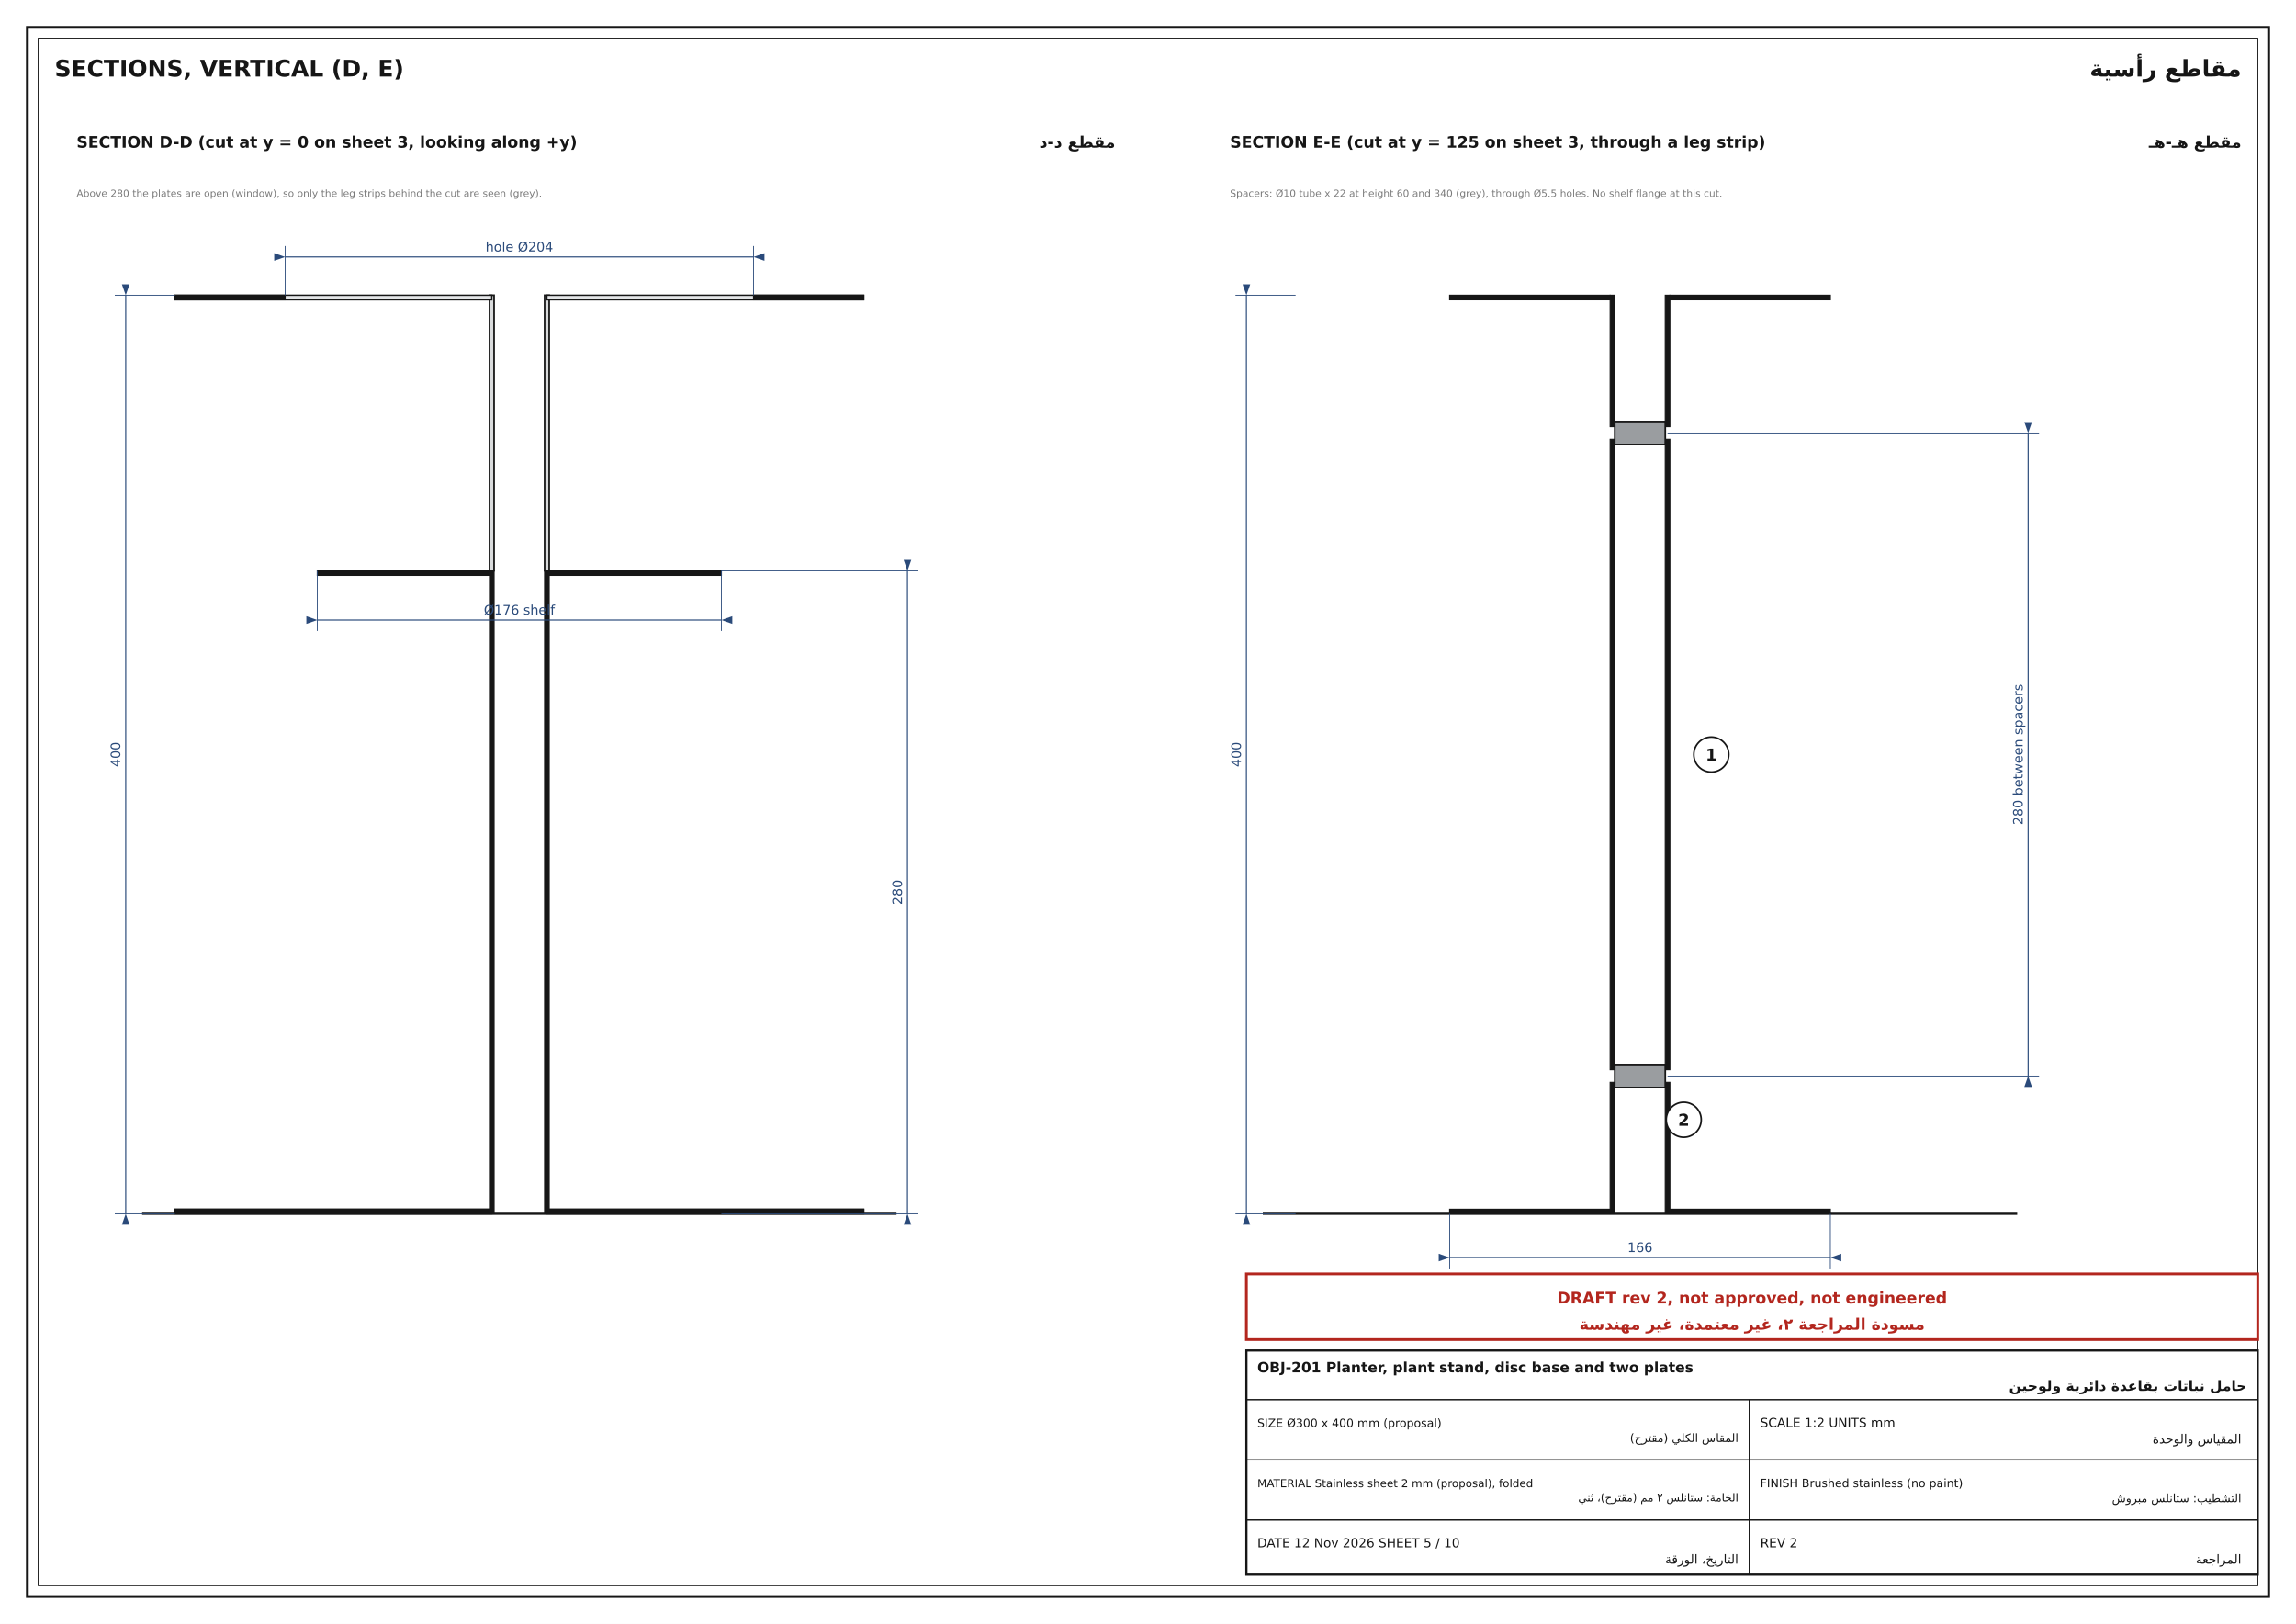
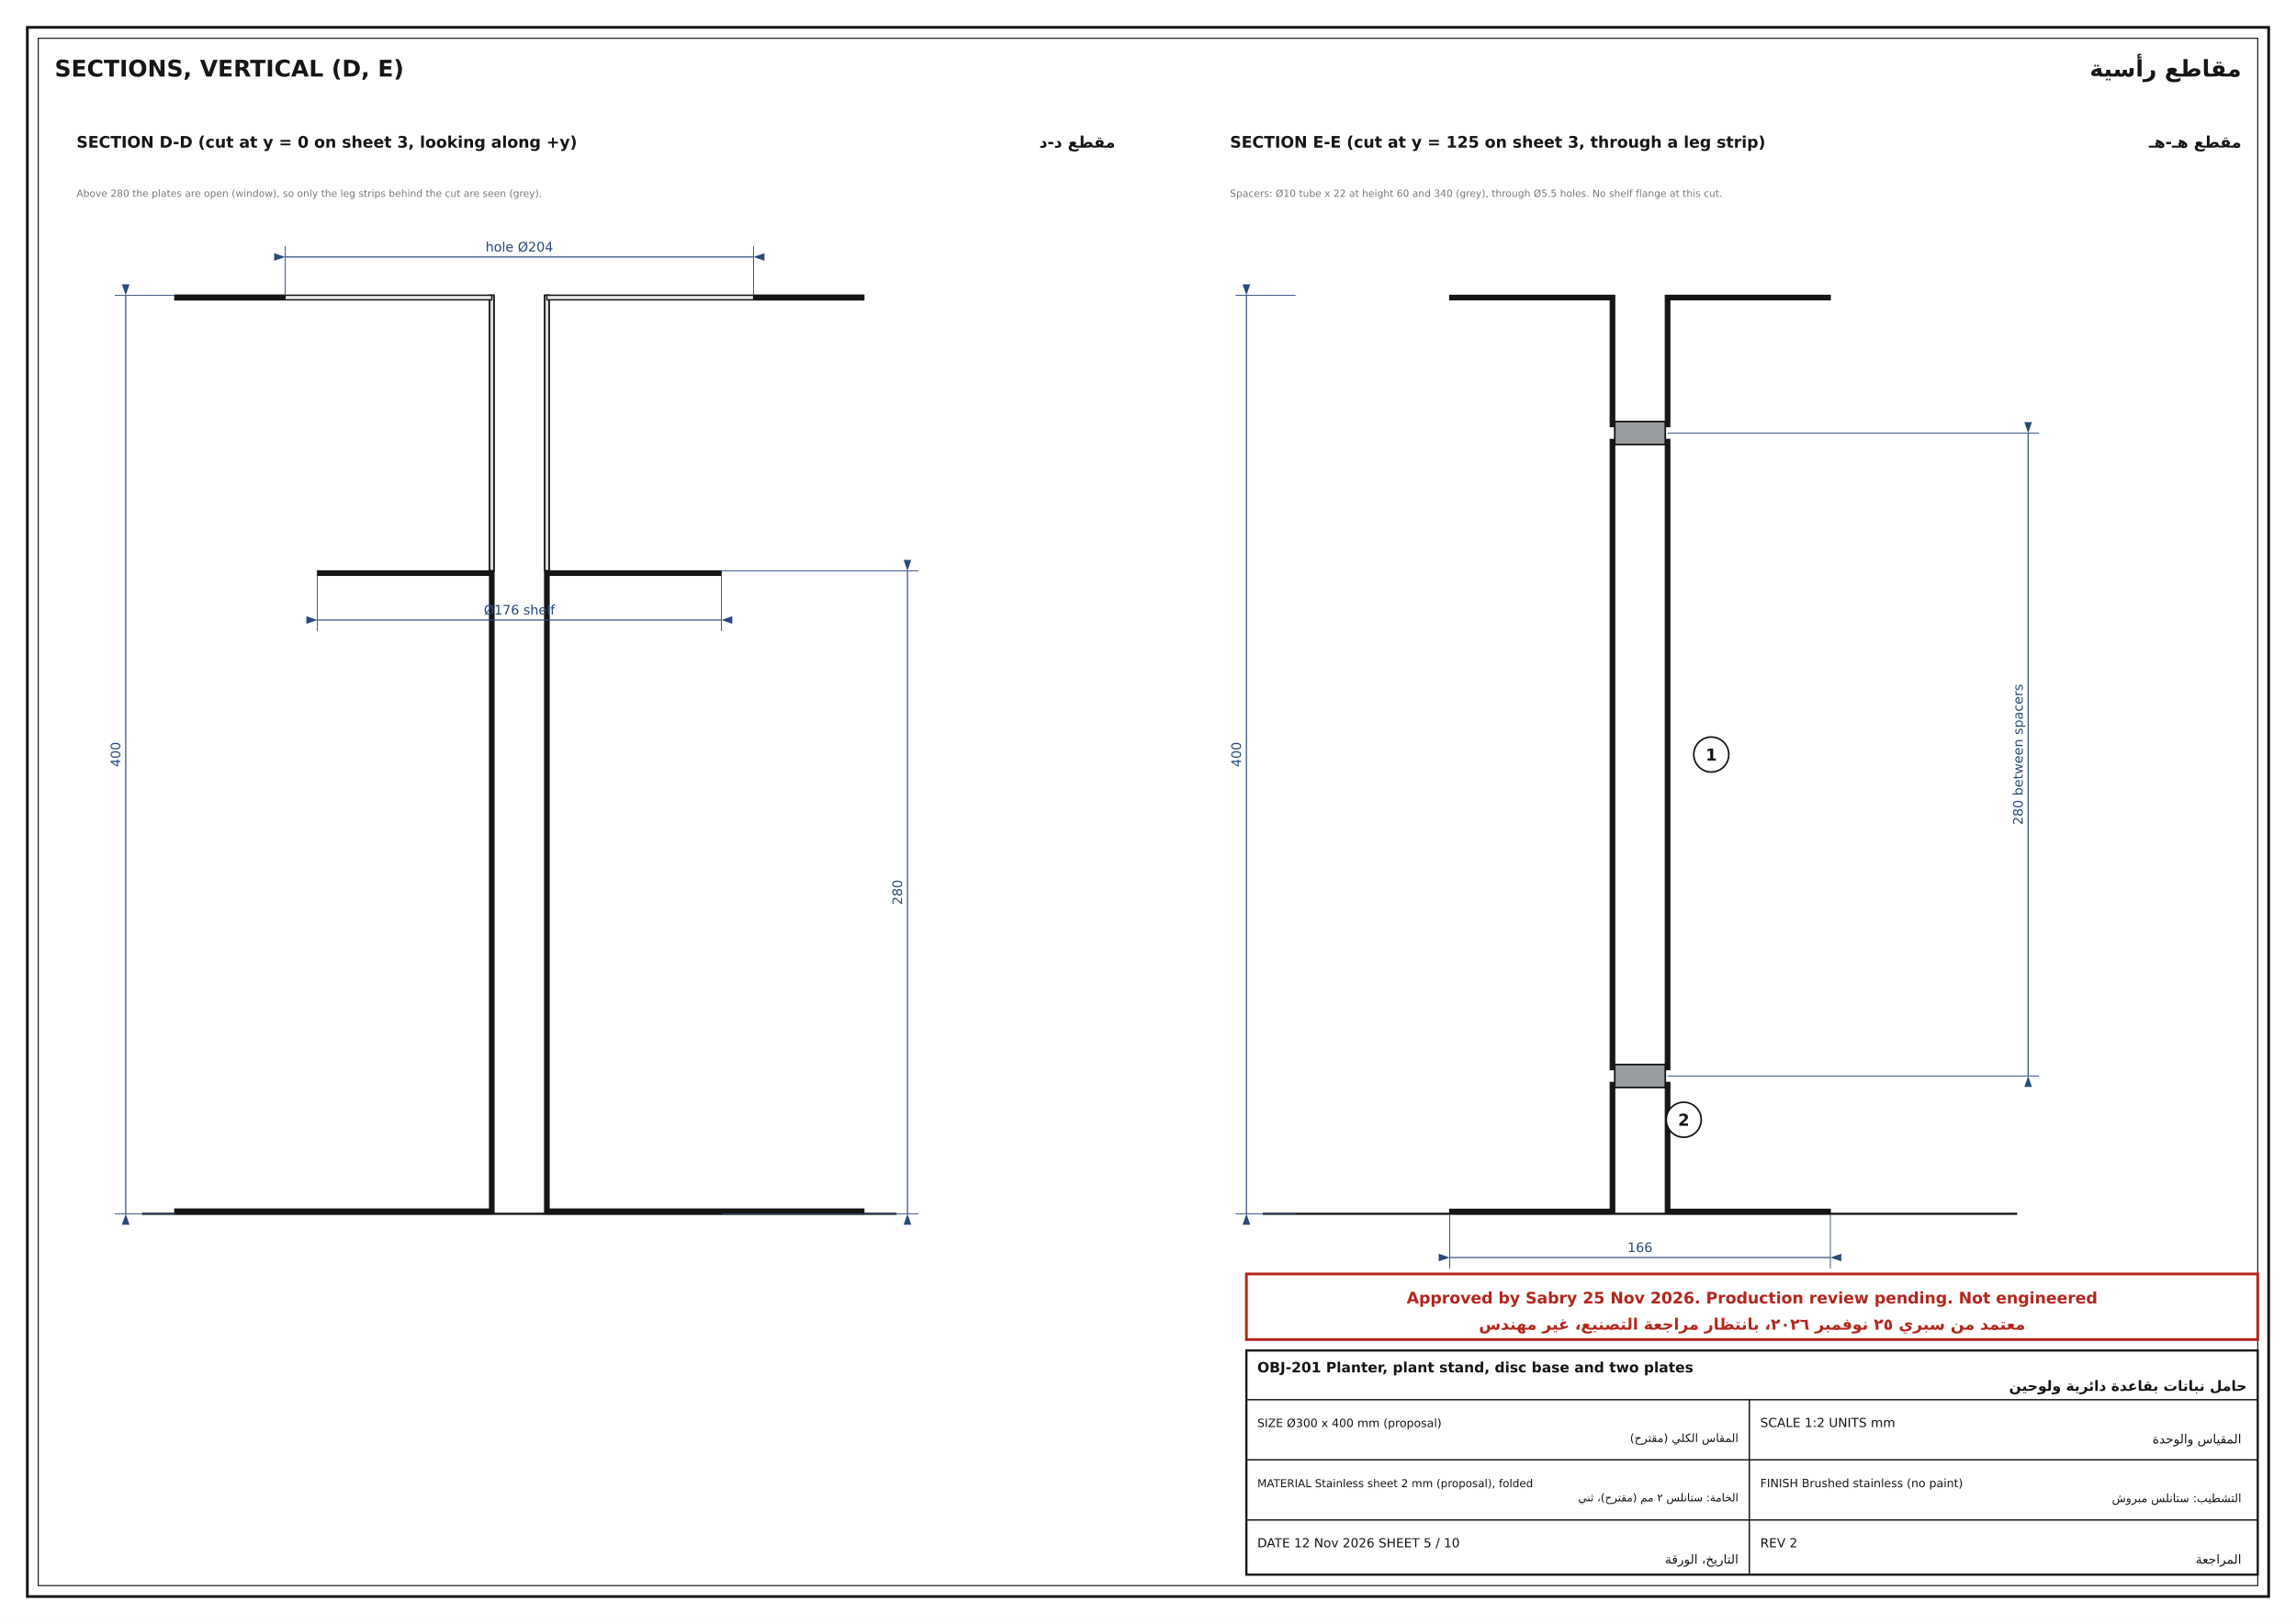
<svg xmlns="http://www.w3.org/2000/svg" viewBox="0 0 420 297" width="420mm" height="297mm">
  <rect width="420" height="297" fill="#fff" />
  <rect x="5.00" y="5.00" width="410.00" height="287.00" fill="none" stroke="#161616" stroke-width="0.5" />
  <rect x="7.00" y="7.00" width="406.00" height="283.00" fill="none" stroke="#161616" stroke-width="0.2" />
  <rect x="228.00" y="247.00" width="185.00" height="41.00" fill="#fff" stroke="#161616" stroke-width="0.4" />
  <line x1="228.00" y1="256.00" x2="413.00" y2="256.00" stroke="#161616" stroke-width="0.25" />
  <line x1="228.00" y1="267.00" x2="413.00" y2="267.00" stroke="#161616" stroke-width="0.25" />
  <line x1="228.00" y1="278.00" x2="413.00" y2="278.00" stroke="#161616" stroke-width="0.25" />
  <line x1="320.00" y1="256.00" x2="320.00" y2="288.00" stroke="#161616" stroke-width="0.25" />
  <text x="230.00" y="251.00" font-family="DejaVu Sans, Inter, Arial, sans-serif" font-size="2.6" font-weight="600" text-anchor="start" fill="#161616">OBJ-201   Planter, plant stand, disc base and two plates</text>
  <text x="411.00" y="254.38" font-family="DejaVu Sans, Inter, Arial, sans-serif" font-size="2.6" font-weight="600" text-anchor="end" fill="#161616">حامل نباتات بقاعدة دائرية ولوحين</text>
  <text x="230.00" y="261.00" font-family="DejaVu Sans, Inter, Arial, sans-serif" font-size="2.1" font-weight="400" text-anchor="start" fill="#161616">SIZE  Ø300 x 400 mm (proposal)</text>
  <text x="318.00" y="263.73" font-family="DejaVu Sans, Inter, Arial, sans-serif" font-size="2.1" font-weight="400" text-anchor="end" fill="#161616">المقاس الكلي (مقترح)</text>
  <text x="322.00" y="261.00" font-family="DejaVu Sans, Inter, Arial, sans-serif" font-size="2.3" font-weight="400" text-anchor="start" fill="#161616">SCALE  1:2   UNITS  mm</text>
  <text x="410.00" y="263.99" font-family="DejaVu Sans, Inter, Arial, sans-serif" font-size="2.3" font-weight="400" text-anchor="end" fill="#161616">المقياس والوحدة</text>
  <text x="230.00" y="272.00" font-family="DejaVu Sans, Inter, Arial, sans-serif" font-size="2.0" font-weight="400" text-anchor="start" fill="#161616">MATERIAL  Stainless sheet 2 mm (proposal), folded</text>
  <text x="318.00" y="274.60" font-family="DejaVu Sans, Inter, Arial, sans-serif" font-size="2.0" font-weight="400" text-anchor="end" fill="#161616">الخامة: ستانلس ٢ مم (مقترح)، ثني</text>
  <text x="322.00" y="272.00" font-family="DejaVu Sans, Inter, Arial, sans-serif" font-size="2.1" font-weight="400" text-anchor="start" fill="#161616">FINISH  Brushed stainless (no paint)</text>
  <text x="410.00" y="274.73" font-family="DejaVu Sans, Inter, Arial, sans-serif" font-size="2.1" font-weight="400" text-anchor="end" fill="#161616">التشطيب: ستانلس مبروش</text>
  <text x="230.00" y="283.00" font-family="DejaVu Sans, Inter, Arial, sans-serif" font-size="2.3" font-weight="400" text-anchor="start" fill="#161616">DATE  12 Nov 2026      SHEET 5 / 10</text>
  <text x="318.00" y="285.99" font-family="DejaVu Sans, Inter, Arial, sans-serif" font-size="2.3" font-weight="400" text-anchor="end" fill="#161616">التاريخ، الورقة</text>
  <text x="322.00" y="283.00" font-family="DejaVu Sans, Inter, Arial, sans-serif" font-size="2.3" font-weight="400" text-anchor="start" fill="#161616">REV  2</text>
  <text x="410.00" y="285.99" font-family="DejaVu Sans, Inter, Arial, sans-serif" font-size="2.3" font-weight="400" text-anchor="end" fill="#161616">المراجعة</text>
  <rect x="228.00" y="233.00" width="185.00" height="12.00" fill="#fff" stroke="#b3261e" stroke-width="0.5" />
-   <text x="320.50" y="238.40" font-family="DejaVu Sans, Inter, Arial, sans-serif" font-size="2.9" font-weight="700" text-anchor="middle" fill="#b3261e">DRAFT rev 2, not approved, not engineered</text>
-   <text x="320.50" y="243.20" font-family="DejaVu Sans, Inter, Arial, sans-serif" font-size="2.9" font-weight="700" text-anchor="middle" fill="#b3261e">مسودة المراجعة ٢، غير معتمدة، غير مهندسة</text>
+   <text x="320.50" y="238.40" font-family="DejaVu Sans, Inter, Arial, sans-serif" font-size="2.9" font-weight="700" text-anchor="middle" fill="#b3261e">Approved by Sabry 25 Nov 2026. Production review pending. Not engineered</text>
+   <text x="320.50" y="243.20" font-family="DejaVu Sans, Inter, Arial, sans-serif" font-size="2.9" font-weight="700" text-anchor="middle" fill="#b3261e">معتمد من سبري ٢٥ نوفمبر ٢٠٢٦، بانتظار مراجعة التصنيع، غير مهندس</text>
  <text x="10.00" y="14.00" font-family="DejaVu Sans, Inter, Arial, sans-serif" font-size="4.2" font-weight="700" text-anchor="start" fill="#161616">SECTIONS, VERTICAL (D, E)</text>
  <text x="410.00" y="14.00" font-family="DejaVu Sans, Inter, Arial, sans-serif" font-size="4.2" font-weight="700" text-anchor="end" fill="#161616">مقاطع رأسية</text>
  <text x="14.00" y="27.00" font-family="DejaVu Sans, Inter, Arial, sans-serif" font-size="2.9" font-weight="700" text-anchor="start" fill="#161616">SECTION D-D (cut at y = 0 on sheet 3, looking along +y)</text>
  <text x="204.00" y="27.00" font-family="DejaVu Sans, Inter, Arial, sans-serif" font-size="2.9" font-weight="700" text-anchor="end" fill="#161616">مقطع د-د</text>
  <rect x="89.54" y="54.00" width="0.84" height="50.40" fill="#d9dbdc" stroke="#161616" stroke-width="0.3" />
  <rect x="32.00" y="54.00" width="57.96" height="0.84" fill="#e4e6e8" stroke="#161616" stroke-width="0.25" />
  <rect x="32.00" y="221.16" width="57.96" height="0.84" fill="#e4e6e8" stroke="#161616" stroke-width="0.25" />
  <rect x="99.62" y="54.00" width="0.84" height="50.40" fill="#d9dbdc" stroke="#161616" stroke-width="0.3" />
  <rect x="100.04" y="54.00" width="57.96" height="0.84" fill="#e4e6e8" stroke="#161616" stroke-width="0.25" />
  <rect x="100.04" y="221.16" width="57.96" height="0.84" fill="#e4e6e8" stroke="#161616" stroke-width="0.25" />
  <rect x="89.54" y="104.40" width="0.84" height="117.60" fill="#161616" stroke="#161616" stroke-width="0.2" />
  <rect x="32.00" y="221.16" width="57.54" height="0.84" fill="#161616" stroke="#161616" stroke-width="0.2" />
  <rect x="32.00" y="54.00" width="20.16" height="0.84" fill="#161616" stroke="#161616" stroke-width="0.2" />
  <rect x="58.04" y="104.40" width="31.50" height="0.84" fill="#161616" stroke="#161616" stroke-width="0.2" />
  <rect x="99.62" y="104.40" width="0.84" height="117.60" fill="#161616" stroke="#161616" stroke-width="0.2" />
  <rect x="100.46" y="221.16" width="57.54" height="0.84" fill="#161616" stroke="#161616" stroke-width="0.2" />
  <rect x="137.84" y="54.00" width="20.16" height="0.84" fill="#161616" stroke="#161616" stroke-width="0.2" />
  <rect x="100.46" y="104.40" width="31.50" height="0.84" fill="#161616" stroke="#161616" stroke-width="0.2" />
  <line x1="26.00" y1="222.00" x2="164.00" y2="222.00" stroke="#161616" stroke-width="0.4" />
  <line x1="23.00" y1="54.00" x2="23.00" y2="222.00" stroke="#2a4a7a" stroke-width="0.2" />
  <polygon points="23.00,54.00 23.70,52.00 22.30,52.00" fill="#2a4a7a" />
  <polygon points="23.00,222.00 22.30,224.00 23.70,224.00" fill="#2a4a7a" />
  <line x1="32.00" y1="54.00" x2="21.00" y2="54.00" stroke="#2a4a7a" stroke-width="0.15" />
  <line x1="32.00" y1="222.00" x2="21.00" y2="222.00" stroke="#2a4a7a" stroke-width="0.15" />
  <text transform="translate(22.00 138.00) rotate(-90)" font-family="DejaVu Sans, Inter, Arial, sans-serif" font-size="2.4" font-weight="500" text-anchor="middle" fill="#2a4a7a">400</text>
  <line x1="52.16" y1="47.00" x2="137.84" y2="47.00" stroke="#2a4a7a" stroke-width="0.2" />
  <polygon points="52.16,47.00 50.16,46.30 50.16,47.70" fill="#2a4a7a" />
  <polygon points="137.84,47.00 139.84,47.70 139.84,46.30" fill="#2a4a7a" />
  <line x1="52.16" y1="54.00" x2="52.16" y2="45.00" stroke="#2a4a7a" stroke-width="0.15" />
  <line x1="137.84" y1="54.00" x2="137.84" y2="45.00" stroke="#2a4a7a" stroke-width="0.15" />
  <text x="95.00" y="46.00" font-family="DejaVu Sans, Inter, Arial, sans-serif" font-size="2.4" font-weight="500" text-anchor="middle" fill="#2a4a7a">hole Ø204</text>
  <line x1="58.04" y1="113.40" x2="131.96" y2="113.40" stroke="#2a4a7a" stroke-width="0.2" />
  <polygon points="58.04,113.40 56.04,112.70 56.04,114.10" fill="#2a4a7a" />
  <polygon points="131.96,113.40 133.96,114.10 133.96,112.70" fill="#2a4a7a" />
  <line x1="58.04" y1="104.40" x2="58.04" y2="115.40" stroke="#2a4a7a" stroke-width="0.15" />
  <line x1="131.96" y1="104.40" x2="131.96" y2="115.40" stroke="#2a4a7a" stroke-width="0.15" />
  <text x="95.00" y="112.40" font-family="DejaVu Sans, Inter, Arial, sans-serif" font-size="2.4" font-weight="500" text-anchor="middle" fill="#2a4a7a">Ø176 shelf</text>
  <line x1="166.00" y1="104.40" x2="166.00" y2="222.00" stroke="#2a4a7a" stroke-width="0.2" />
  <polygon points="166.00,104.40 166.70,102.40 165.30,102.40" fill="#2a4a7a" />
  <polygon points="166.00,222.00 165.30,224.00 166.70,224.00" fill="#2a4a7a" />
  <line x1="131.96" y1="104.40" x2="168.00" y2="104.40" stroke="#2a4a7a" stroke-width="0.15" />
  <line x1="131.96" y1="222.00" x2="168.00" y2="222.00" stroke="#2a4a7a" stroke-width="0.15" />
  <text transform="translate(165.00 163.20) rotate(-90)" font-family="DejaVu Sans, Inter, Arial, sans-serif" font-size="2.4" font-weight="500" text-anchor="middle" fill="#2a4a7a">280</text>
  <text x="14.00" y="36.00" font-family="DejaVu Sans, Inter, Arial, sans-serif" font-size="1.8" font-weight="400" text-anchor="start" fill="#7a7a7a">Above 280 the plates are open (window), so only the leg strips behind the cut are seen (grey).</text>
  <text x="225.00" y="27.00" font-family="DejaVu Sans, Inter, Arial, sans-serif" font-size="2.9" font-weight="700" text-anchor="start" fill="#161616">SECTION E-E (cut at y = 125 on sheet 3, through a leg strip)</text>
  <text x="410.00" y="27.00" font-family="DejaVu Sans, Inter, Arial, sans-serif" font-size="2.9" font-weight="700" text-anchor="end" fill="#161616">مقطع هـ-هـ</text>
  <rect x="294.54" y="197.96" width="0.84" height="24.04" fill="#161616" stroke="#161616" stroke-width="0.2" />
  <rect x="294.54" y="80.36" width="0.84" height="115.29" fill="#161616" stroke="#161616" stroke-width="0.2" />
  <rect x="294.54" y="54.00" width="0.84" height="24.04" fill="#161616" stroke="#161616" stroke-width="0.2" />
  <rect x="265.18" y="221.16" width="29.36" height="0.84" fill="#161616" stroke="#161616" stroke-width="0.2" />
  <rect x="265.18" y="54.00" width="29.36" height="0.84" fill="#161616" stroke="#161616" stroke-width="0.2" />
  <rect x="304.62" y="197.96" width="0.84" height="24.04" fill="#161616" stroke="#161616" stroke-width="0.2" />
  <rect x="304.62" y="80.36" width="0.84" height="115.29" fill="#161616" stroke="#161616" stroke-width="0.2" />
  <rect x="304.62" y="54.00" width="0.84" height="24.04" fill="#161616" stroke="#161616" stroke-width="0.2" />
  <rect x="305.46" y="221.16" width="29.36" height="0.84" fill="#161616" stroke="#161616" stroke-width="0.2" />
  <rect x="305.46" y="54.00" width="29.36" height="0.84" fill="#161616" stroke="#161616" stroke-width="0.2" />
  <rect x="295.38" y="194.70" width="9.24" height="4.20" fill="#9a9da0" stroke="#161616" stroke-width="0.3" />
  <rect x="295.38" y="77.10" width="9.24" height="4.20" fill="#9a9da0" stroke="#161616" stroke-width="0.3" />
  <line x1="231.00" y1="222.00" x2="369.00" y2="222.00" stroke="#161616" stroke-width="0.4" />
  <line x1="228.00" y1="54.00" x2="228.00" y2="222.00" stroke="#2a4a7a" stroke-width="0.2" />
  <polygon points="228.00,54.00 228.70,52.00 227.30,52.00" fill="#2a4a7a" />
  <polygon points="228.00,222.00 227.30,224.00 228.70,224.00" fill="#2a4a7a" />
  <line x1="237.00" y1="54.00" x2="226.00" y2="54.00" stroke="#2a4a7a" stroke-width="0.15" />
  <line x1="237.00" y1="222.00" x2="226.00" y2="222.00" stroke="#2a4a7a" stroke-width="0.15" />
  <text transform="translate(227.00 138.00) rotate(-90)" font-family="DejaVu Sans, Inter, Arial, sans-serif" font-size="2.4" font-weight="500" text-anchor="middle" fill="#2a4a7a">400</text>
  <line x1="265.18" y1="230.00" x2="334.82" y2="230.00" stroke="#2a4a7a" stroke-width="0.2" />
  <polygon points="265.18,230.00 263.18,229.30 263.18,230.70" fill="#2a4a7a" />
  <polygon points="334.82,230.00 336.82,230.70 336.82,229.30" fill="#2a4a7a" />
  <line x1="265.18" y1="222.00" x2="265.18" y2="232.00" stroke="#2a4a7a" stroke-width="0.15" />
  <line x1="334.82" y1="222.00" x2="334.82" y2="232.00" stroke="#2a4a7a" stroke-width="0.15" />
  <text x="300.00" y="229.00" font-family="DejaVu Sans, Inter, Arial, sans-serif" font-size="2.4" font-weight="500" text-anchor="middle" fill="#2a4a7a">166</text>
  <line x1="371.00" y1="79.20" x2="371.00" y2="196.80" stroke="#2a4a7a" stroke-width="0.2" />
  <polygon points="371.00,79.20 371.70,77.20 370.30,77.20" fill="#2a4a7a" />
  <polygon points="371.00,196.80 370.30,198.80 371.70,198.80" fill="#2a4a7a" />
  <line x1="305.04" y1="79.20" x2="373.00" y2="79.20" stroke="#2a4a7a" stroke-width="0.15" />
  <line x1="305.04" y1="196.80" x2="373.00" y2="196.80" stroke="#2a4a7a" stroke-width="0.15" />
  <text transform="translate(370.00 138.00) rotate(-90)" font-family="DejaVu Sans, Inter, Arial, sans-serif" font-size="2.4" font-weight="500" text-anchor="middle" fill="#2a4a7a">280 between spacers</text>
  <text x="225.00" y="36.00" font-family="DejaVu Sans, Inter, Arial, sans-serif" font-size="1.8" font-weight="400" text-anchor="start" fill="#7a7a7a">Spacers: Ø10 tube x 22 at height 60 and 340 (grey), through Ø5.5 holes. No shelf flange at this cut.</text>
  <circle cx="313.04" cy="138.00" r="3.2" fill="#fff" stroke="#161616" stroke-width=".3" />
  <text x="313.04" y="139.10" font-family="DejaVu Sans, Inter, Arial, sans-serif" font-size="3" font-weight="600" text-anchor="middle" fill="#161616">1</text>
  <circle cx="308.00" cy="204.80" r="3.2" fill="#fff" stroke="#161616" stroke-width=".3" />
  <text x="308.00" y="205.90" font-family="DejaVu Sans, Inter, Arial, sans-serif" font-size="3" font-weight="600" text-anchor="middle" fill="#161616">2</text>
</svg>
